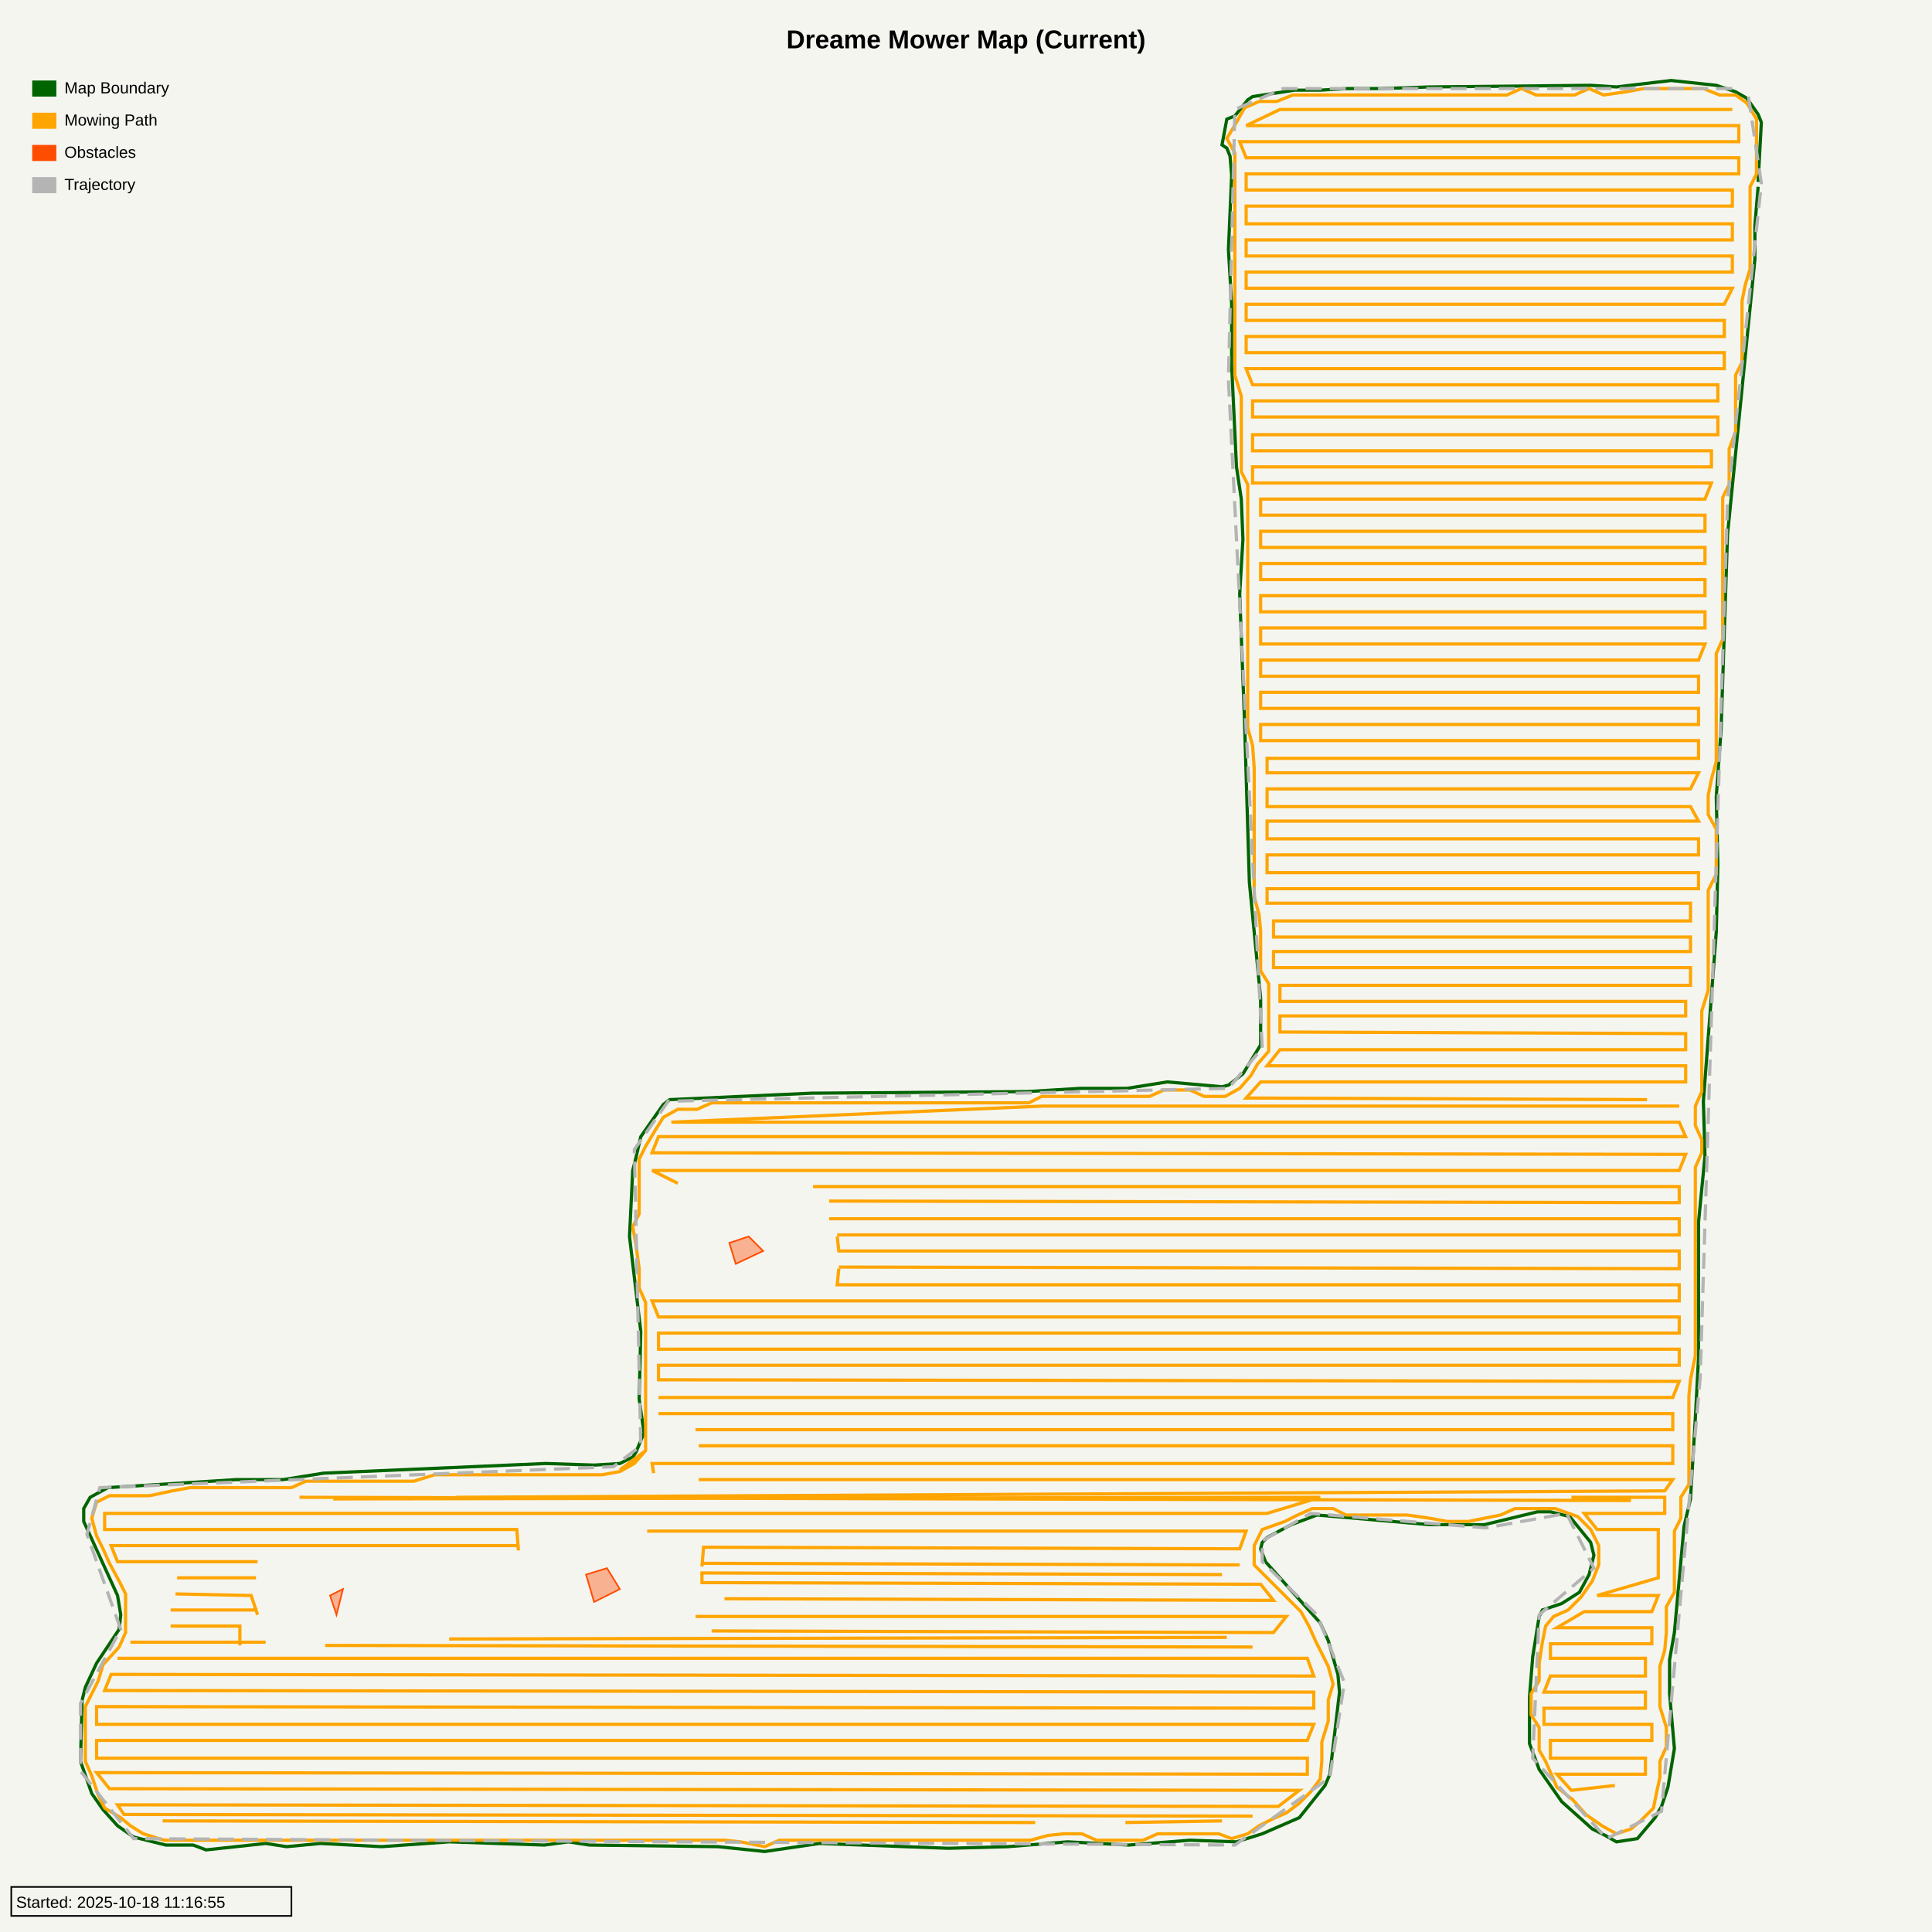
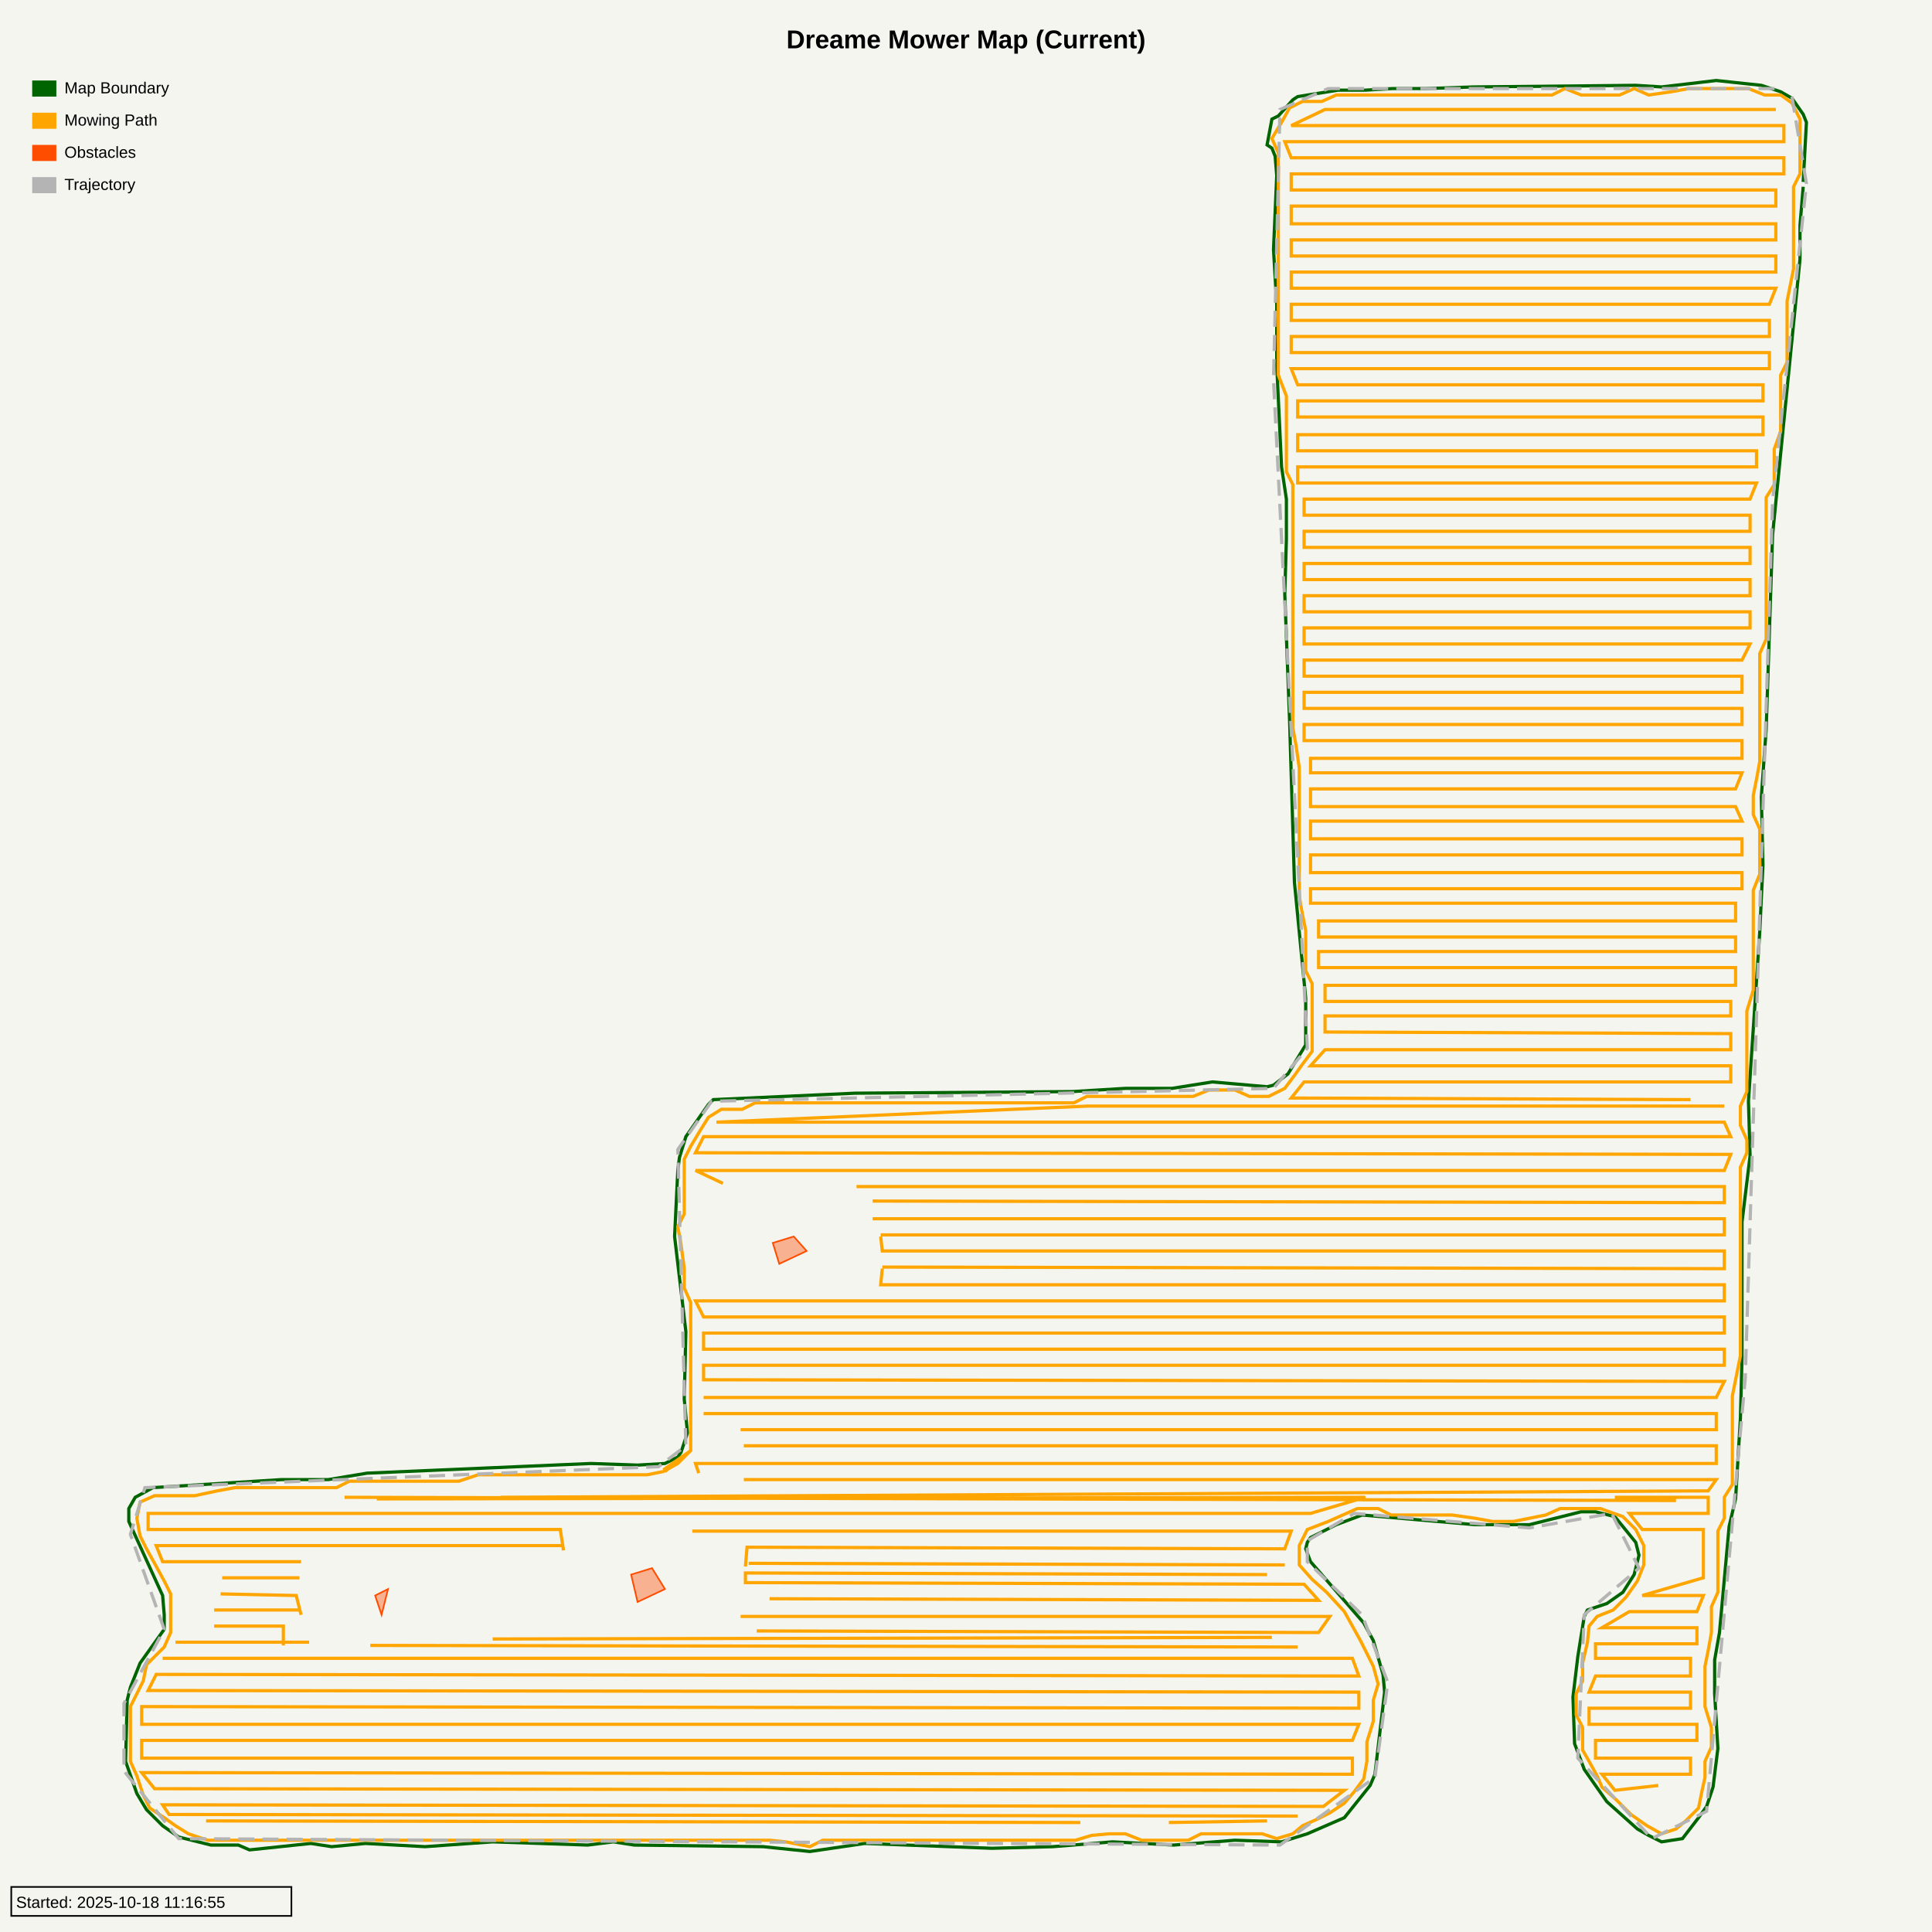
<svg xmlns="http://www.w3.org/2000/svg" width="1200" height="1200" viewBox="0 0 1200 1200">
  <rect width="100%" height="100%" fill="#f5f5f0" />
-   <path d="M 1092 113 L 1094 76 L 1092 71 L 1085 61 L 1078 57 L 1066 53 L 1038 50 L 1004 54 L 988 53 L 888 54 L 858 55 L 837 55 L 820 56 L 804 56 L 778 60 L 775 62 L 767 72 L 762 74 L 759 90 L 762 92 L 764 97 L 765 109 L 763 155 L 765 189 L 765 227 L 768 290 L 771 310 L 772 335 L 770 369 L 773 448 L 776 548 L 783 620 L 783 649 L 772 667 L 763 674 L 759 675 L 725 672 L 700 676 L 671 676 L 638 678 L 504 679 L 416 683 L 412 686 L 398 706 L 395 719 L 393 727 L 391 768 L 398 827 L 397 869 L 400 890 L 395 902 L 393 905 L 385 909 L 369 910 L 339 909 L 201 915 L 176 919 L 147 919 L 67 924 L 56 930 L 52 937 L 52 945 L 73 991 L 75 1003 L 74 1012 L 60 1033 L 53 1048 L 51 1056 L 50 1094 L 57 1114 L 64 1124 L 73 1134 L 83 1141 L 103 1146 L 120 1146 L 128 1149 L 165 1145 L 178 1147 L 199 1145 L 237 1147 L 279 1144 L 338 1146 L 353 1144 L 366 1146 L 446 1147 L 475 1150 L 509 1145 L 589 1148 L 626 1147 L 663 1144 L 701 1146 L 739 1143 L 768 1144 L 784 1139 L 807 1129 L 823 1109 L 826 1102 L 832 1051 L 831 1040 L 825 1019 L 820 1008 L 786 970 L 783 962 L 784 958 L 787 955 L 802 947 L 818 941 L 888 947 L 914 947 L 922 947 L 955 939 L 963 939 L 975 942 L 988 958 L 990 966 L 987 978 L 981 989 L 970 996 L 958 1000 L 956 1004 L 952 1029 L 950 1054 L 950 1083 L 956 1099 L 970 1119 L 989 1136 L 997 1140 L 1004 1144 L 1017 1142 L 1028 1129 L 1032 1122 L 1036 1110 L 1040 1086 L 1037 1052 L 1037 1031 L 1040 1014 L 1046 948 L 1050 931 L 1053 881 L 1055 843 L 1055 759 L 1059 718 L 1058 684 L 1066 579 L 1067 537 L 1066 495 L 1069 453 L 1073 332 L 1090 161 L 1090 140 L 1092 116" stroke="#006400" stroke-width="2" fill="none" />
-   <path d="M 1076 68 L 795 68 L 774 78 L 1080 78 L 1080 88 L 770 88 L 774 98 L 1080 98 L 1080 108 L 774 108 L 774 118 L 1076 118 L 1076 128 L 774 128 L 774 139 L 1076 139 L 1076 149 L 774 149 L 774 159 L 1076 159 L 1076 169 L 774 169 L 774 179 L 1076 179 L 1071 189 L 774 189 L 774 199 L 1071 199 L 1071 209 L 774 209 L 774 219 L 1071 219 L 1071 229 L 774 229 L 778 239 L 1067 239 L 1067 249 L 778 249 L 778 259 L 1067 259 L 1067 270 L 778 270 L 778 280 L 1063 280 L 1063 290 L 778 290 L 778 300 L 1063 300 L 1059 310 L 783 310 L 783 320 L 1059 320 L 1059 330 L 783 330 L 783 340 L 1059 340 L 1059 350 L 783 350 L 783 360 L 1059 360 L 1059 370 L 783 370 L 783 380 L 1059 380 L 1059 390 L 783 390 L 783 400 L 1059 400 L 1055 410 L 783 410 L 783 420 L 1055 420 L 1055 430 L 783 430 L 783 440 L 1055 440 L 1055 450 L 783 450 L 783 460 L 1055 460 L 1055 471 L 787 471 L 787 480 L 1055 480 L 1050 490 L 787 490 L 787 501 L 1050 501 L 1055 510 L 787 510 L 787 521 L 1055 521 L 1055 531 L 787 531 L 787 542 L 1055 542 L 1055 552 L 787 552 L 787 561 L 1050 561 L 1050 572 L 791 572 L 791 582 L 1050 582 L 1050 591 L 791 591 L 791 601 L 1050 601 L 1050 612 L 795 612 L 795 622 L 1047 622 L 1047 631 L 795 631 L 795 641 L 1047 642 L 1047 652 L 795 652 L 787 662 L 1047 662 L 1047 672 L 783 672 L 774 682 L 1023 683 M 1043 687 L 648 687 L 417 697 L 1043 697 L 1047 706 L 409 706 L 405 716 L 1047 717 L 1043 727 L 405 727 L 421 735 M 505 737 L 1043 737 L 1043 747 L 515 746 M 515 749 M 515 757 L 1043 757 L 1043 767 L 520 767 M 520 768 L 521 777 L 1043 777 L 1043 788 L 521 787 M 521 788 L 520 798 L 1043 798 L 1043 808 L 405 808 L 409 818 L 1043 818 L 1043 828 L 409 828 L 409 838 L 1043 838 L 1043 848 L 409 848 L 409 857 L 1043 858 L 1039 868 L 409 868 L 426 868 M 409 878 L 1039 878 L 1039 888 L 432 888 M 434 888 M 434 898 L 1039 898 L 1039 909 L 405 909 L 406 915 M 434 919 L 1039 919 L 1034 926 L 283 930 M 186 930 L 1013 932 M 976 930 L 1034 930 L 1034 940 L 984 940 L 992 950 L 1030 950 L 1030 980 L 992 991 L 1030 991 L 1026 1001 L 984 1001 L 967 1011 L 1026 1011 L 1026 1021 L 963 1021 L 963 1030 L 1022 1030 L 1022 1041 L 963 1041 L 959 1051 L 1022 1051 L 1022 1061 L 959 1061 L 959 1071 L 1026 1071 L 1026 1081 L 963 1081 L 963 1092 L 1022 1092 L 1022 1102 L 967 1102 L 976 1112 L 1003 1109 M 778 1128 L 77 1127 L 73 1121 L 794 1122 L 807 1112 L 68 1111 L 60 1101 L 812 1102 L 812 1092 L 60 1092 L 60 1081 L 812 1081 L 816 1071 L 60 1071 L 60 1060 L 816 1061 L 816 1051 L 65 1050 L 69 1040 L 816 1041 L 812 1030 L 73 1030 L 90 1030 M 81 1020 L 165 1020 M 149 1022 L 149 1010 L 106 1010 M 105 1012 M 106 1000 L 160 1000 M 160 1003 L 156 991 L 109 990 M 110 992 M 110 980 L 159 980 M 160 970 L 73 970 L 69 960 L 322 960 M 322 963 L 321 950 L 65 950 L 65 940 L 787 940 L 820 930 L 207 931 M 699 1132 L 759 1131 M 643 1132 L 101 1131 M 279 1018 L 762 1017 M 778 1023 L 202 1022 M 442 1013 L 791 1014 L 799 1004 L 432 1004 M 434 1004 M 450 993 L 791 994 L 783 984 L 437 983 M 436 984 L 436 977 L 759 978 M 770 972 L 437 971 M 436 973 L 437 961 L 770 962 L 774 951 L 402 951 M 401 901 L 401 888 L 401 876 L 401 863 L 401 851 L 401 834 L 401 821 L 401 809 L 397 800 L 397 788 L 395 773 L 393 762 L 397 754 L 397 742 L 397 731 L 397 720 L 401 712 L 407 702 L 412 694 L 421 689 L 433 689 L 442 685 L 454 685 L 471 685 L 484 685 L 496 685 L 509 685 L 521 685 L 534 685 L 547 685 L 559 685 L 576 685 L 589 685 L 601 685 L 614 685 L 626 685 L 639 685 L 647 681 L 660 681 L 677 681 L 689 681 L 702 681 L 714 681 L 723 677 L 739 677 L 748 681 L 761 681 L 770 676 L 777 668 L 781 661 L 788 653 L 788 641 L 788 624 L 788 611 L 783 603 L 783 590 L 783 578 L 782 568 L 779 557 L 779 544 L 779 527 L 779 515 L 779 502 L 779 490 L 779 477 L 778 463 L 775 452 L 775 439 L 775 427 L 775 418 L 775 406 L 775 393 L 775 380 L 775 368 L 775 356 L 775 348 L 775 335 L 775 322 L 775 314 L 775 301 L 771 293 L 771 281 L 771 270 L 771 258 L 771 246 L 767 233 L 767 222 L 767 209 L 767 197 L 767 185 L 767 169 L 767 156 L 767 144 L 767 132 L 767 120 L 767 107 L 767 95 L 762 86 L 768 76 L 773 67 L 782 63 L 793 63 L 803 59 L 815 59 L 828 59 L 840 59 L 857 59 L 870 59 L 882 59 L 895 59 L 908 59 L 924 59 L 936 59 L 945 55 L 954 59 L 966 59 L 978 59 L 987 55 L 996 59 L 1010 57 L 1021 55 L 1034 55 L 1046 55 L 1058 55 L 1068 59 L 1078 59 L 1085 64 L 1091 74 L 1091 86 L 1091 97 L 1091 108 L 1087 116 L 1087 132 L 1087 144 L 1087 155 L 1087 167 L 1084 177 L 1082 187 L 1082 198 L 1082 210 L 1082 225 L 1078 233 L 1078 245 L 1078 257 L 1078 268 L 1074 279 L 1074 290 L 1074 301 L 1070 309 L 1070 322 L 1070 333 L 1070 345 L 1070 358 L 1070 374 L 1070 385 L 1070 397 L 1066 406 L 1066 418 L 1066 431 L 1066 443 L 1066 456 L 1066 473 L 1063 484 L 1061 494 L 1061 506 L 1066 515 L 1066 531 L 1066 543 L 1061 553 L 1061 565 L 1061 578 L 1061 590 L 1061 603 L 1061 615 L 1057 628 L 1057 641 L 1057 653 L 1057 666 L 1057 678 L 1053 687 L 1053 699 L 1057 708 L 1057 716 L 1053 725 L 1053 737 L 1053 754 L 1053 767 L 1053 779 L 1053 792 L 1053 804 L 1053 817 L 1053 830 L 1053 842 L 1050 857 L 1049 867 L 1049 880 L 1049 893 L 1049 905 L 1049 922 L 1044 930 L 1044 943 L 1040 951 L 1040 964 L 1040 977 L 1040 989 L 1035 998 L 1035 1014 L 1034 1025 L 1031 1035 L 1031 1048 L 1031 1060 L 1035 1073 L 1035 1085 L 1031 1094 L 1031 1104 L 1029 1113 L 1027 1123 L 1019 1131 L 1013 1136 L 1004 1139 L 995 1134 L 985 1127 L 977 1118 L 967 1110 L 964 1103 L 960 1094 L 956 1087 L 956 1073 L 951 1065 L 951 1052 L 956 1044 L 956 1033 L 958 1020 L 960 1010 L 965 1004 L 974 1000 L 982 992 L 989 982 L 993 972 L 993 960 L 988 950 L 980 942 L 966 937 L 954 937 L 941 937 L 932 941 L 922 943 L 912 945 L 899 945 L 888 943 L 874 941 L 861 941 L 849 941 L 836 941 L 828 937 L 815 937 L 806 941 L 798 945 L 784 950 L 779 960 L 779 972 L 788 981 L 796 989 L 808 1001 L 813 1010 L 817 1019 L 821 1027 L 825 1035 L 828 1046 L 825 1056 L 825 1069 L 821 1082 L 821 1094 L 820 1105 L 814 1113 L 807 1120 L 799 1126 L 790 1130 L 782 1134 L 775 1139 L 765 1142 L 757 1139 L 744 1139 L 731 1139 L 719 1139 L 710 1143 L 694 1143 L 681 1143 L 672 1139 L 661 1139 L 651 1140 L 640 1143 L 627 1143 L 615 1143 L 599 1143 L 586 1143 L 574 1143 L 562 1143 L 549 1143 L 537 1143 L 525 1143 L 513 1143 L 496 1143 L 484 1143 L 475 1147 L 460 1144 L 450 1143 L 437 1143 L 425 1143 L 412 1143 L 400 1143 L 387 1143 L 374 1143 L 358 1143 L 345 1143 L 332 1143 L 320 1143 L 307 1143 L 290 1143 L 278 1143 L 265 1143 L 253 1143 L 240 1143 L 228 1143 L 215 1143 L 202 1143 L 186 1143 L 173 1143 L 160 1143 L 148 1143 L 135 1143 L 126 1143 L 114 1143 L 102 1143 L 89 1139 L 81 1134 L 75 1129 L 65 1123 L 61 1115 L 57 1103 L 53 1094 L 53 1082 L 53 1071 L 53 1060 L 57 1052 L 61 1044 L 64 1034 L 74 1023 L 78 1014 L 78 1002 L 78 990 L 74 982 L 68 971 L 64 962 L 60 954 L 57 943 L 60 933 L 68 929 L 81 929 L 93 929 L 107 926 L 118 924 L 131 924 L 144 924 L 156 924 L 169 924 L 181 924 L 190 920 L 207 920 L 219 920 L 232 920 L 244 920 L 257 920 L 270 916 L 282 916 L 295 916 L 307 916 L 320 916 L 332 916 L 345 916 L 358 916 L 374 916 L 385 914 L 394 909 L 401 901 L 385 914 M 394 909 L 401 901 L 401 888 L 401 876 L 401 863 L 401 851 L 401 834 L 401 821 L 401 809 L 397 800 L 397 788 L 395 773 L 393 762 L 397 754 L 397 742 L 397 731 L 397 720 L 401 712 L 407 702 L 412 694 L 421 689 L 433 689 L 442 685 L 454 685 L 471 685 L 484 685 L 496 685 L 509 685 L 521 685 L 534 685 L 547 685 L 559 685 L 576 685 L 589 685 L 601 685 L 614 685 L 626 685 L 639 685 L 647 681 L 660 681 L 677 681 L 689 681 L 702 681 L 714 681 L 723 677 L 739 677 L 748 681 L 761 681 L 770 676 L 777 668 L 781 661 L 788 653 L 788 641 L 788 624 L 788 611 L 783 603 L 783 590 L 783 578 L 782 568 L 779 557 L 779 544 L 779 527 L 779 515 L 779 502 L 779 490 L 779 477 L 778 463 L 775 452 L 775 439 L 775 427 L 775 418 L 775 406 L 775 393 L 775 380 L 775 368 L 775 356 L 775 348 L 775 335 L 775 322 L 775 314 L 775 301 L 771 293 L 771 281 L 771 270 L 771 258 L 771 246 L 767 233 L 767 222 L 767 209 L 767 197 L 767 185 L 767 169 L 767 156 L 767 144 L 767 132 L 767 120 L 767 107 L 767 95 L 762 86 L 768 76 L 773 67 L 782 63 L 793 63 L 803 59 L 815 59 L 828 59 L 840 59 L 857 59 L 870 59 L 882 59 L 895 59 L 908 59 L 924 59 L 936 59 L 945 55 L 954 59 L 966 59 L 978 59 L 987 55 L 996 59 L 1010 57 L 1021 55 L 1034 55 L 1046 55 L 1058 55 L 1068 59 L 1078 59 L 1085 64 L 1091 74 L 1091 86 L 1091 97 L 1091 108 L 1087 116 L 1087 132 L 1087 144 L 1087 155 L 1087 167 L 1084 177 L 1082 187 L 1082 198 L 1082 210 L 1082 225 L 1078 233 L 1078 245 L 1078 257 L 1078 268 L 1074 279 L 1074 290 L 1074 301 L 1070 309 L 1070 322 L 1070 333 L 1070 345 L 1070 358 L 1070 374 L 1070 385 L 1070 397 L 1066 406 L 1066 418 L 1066 431 L 1066 443 L 1066 456 L 1066 473 L 1063 484 L 1061 494 L 1061 506 L 1066 515 L 1066 531 L 1066 543 L 1061 553 L 1061 565 L 1061 578 L 1061 590 L 1061 603 L 1061 615 L 1057 628 L 1057 641 L 1057 653 L 1057 666 L 1057 678 L 1053 687 L 1053 699 L 1057 708 L 1057 716 L 1053 725 L 1053 737 L 1053 754 L 1053 767 L 1053 779 L 1053 792 L 1053 804 L 1053 817 L 1053 830 L 1053 842 L 1050 857 L 1049 867 L 1049 880 L 1049 893 L 1049 905 L 1049 922 L 1044 930 L 1044 943 L 1040 951 L 1040 964 L 1040 977 L 1040 989 L 1035 998 L 1035 1014 L 1034 1025 L 1031 1035 L 1031 1048 L 1031 1060 L 1035 1073 L 1035 1085 L 1031 1094 L 1031 1104 L 1029 1113 L 1027 1123 L 1019 1131 L 1013 1136 L 1004 1139 L 995 1134 L 985 1127 L 977 1118 L 967 1110 L 964 1103 L 960 1094 L 956 1087 L 956 1073 L 951 1065 L 951 1052 L 956 1044 L 956 1033 L 958 1020 L 960 1010 L 965 1004 L 974 1000 L 982 992 L 989 982 L 993 972 L 993 960 L 988 950 L 980 942 L 966 937 L 954 937 L 941 937 L 932 941 L 922 943 L 912 945 L 899 945 L 888 943 L 874 941 L 861 941 L 849 941 L 836 941 L 828 937 L 815 937 L 806 941 L 798 945 L 784 950 L 779 960 L 779 972 L 788 981 L 796 989 L 808 1001 L 813 1010 L 817 1019 L 821 1027 L 825 1035 L 828 1046 L 825 1056 L 825 1069 L 821 1082 L 821 1094 L 820 1105 L 814 1113 L 807 1120 L 799 1126 L 790 1130 L 782 1134 L 775 1139 L 765 1142 L 757 1139 L 744 1139 L 731 1139 L 719 1139 L 710 1143 L 694 1143 L 681 1143 L 672 1139 L 661 1139 L 651 1140 L 640 1143 L 627 1143 L 615 1143 L 599 1143 L 586 1143 L 574 1143 L 562 1143 L 549 1143 L 537 1143 L 525 1143 L 513 1143 L 496 1143 L 484 1143 L 475 1147 L 460 1144 L 450 1143 L 437 1143 L 425 1143 L 412 1143 L 400 1143 L 387 1143 L 374 1143 L 358 1143 L 345 1143 L 332 1143 L 320 1143 L 307 1143 L 290 1143 L 278 1143 L 265 1143 L 253 1143 L 240 1143 L 228 1143 L 215 1143 L 202 1143 L 186 1143 L 173 1143 L 160 1143 L 148 1143 L 135 1143 L 126 1143 L 114 1143 L 102 1143 L 89 1139 L 81 1134 L 75 1129 L 65 1123 L 61 1115 L 57 1103 L 53 1094 L 53 1082 L 53 1071 L 53 1060 L 57 1052 L 61 1044 L 64 1034 L 74 1023 L 78 1014 L 78 1002 L 78 990 L 74 982 L 68 971 L 64 962 L 60 954 L 57 943 L 60 933 L 68 929 L 81 929 L 93 929 L 107 926 L 118 924 L 131 924 L 144 924 L 156 924 L 169 924 L 181 924 L 190 920 L 207 920 L 219 920 L 232 920 L 244 920 L 257 920 L 270 916 L 282 916 L 295 916 L 307 916 L 320 916 L 332 916 L 345 916 L 358 916 L 374 916 L 385 914 L 394 909 L 401 901 L 385 913" stroke="#ffa500" stroke-width="2" fill="none" />
-   <polygon points="457,785 453,772 465,768 474,777" fill="#ff4d0065" stroke="#ff4d00" />
-   <polygon points="369,995 364,978 377,974 385,987" fill="#ff4d0065" stroke="#ff4d00" />
-   <polygon points="209,1003 205,991 213,987" fill="#ff4d0065" stroke="#ff4d00" />
-   <path d="M 1086 60 L 1094 114 L 1073 311 L 1056 856 L 1032 1125 L 998 1142 L 952 1092 L 956 1003 L 990 974 L 973 940 L 923 949 L 814 940 L 784 957 L 784 970 L 818 1003 L 835 1045 L 826 1104 L 767 1146 L 83 1142 L 50 1100 L 50 1058 L 75 1012 L 54 953 L 62 924 L 381 911 L 398 898 L 394 714 L 415 684 L 763 676 L 784 651 L 763 236 L 767 68 L 797 55 L 1077 55" stroke="#b4b4b4" stroke-width="2" stroke-dasharray="10,5" fill="none" />
+   <path d="M 1120 113 L 1122 76 L 1120 71 L 1113 61 L 1106 57 L 1094 53 L 1066 50 L 1032 54 L 1016 53 L 915 54 L 886 55 L 865 55 L 848 56 L 831 56 L 806 60 L 803 62 L 794 72 L 790 74 L 787 90 L 790 92 L 792 97 L 793 109 L 791 155 L 793 189 L 793 227 L 796 290 L 799 310 L 799 335 L 798 369 L 801 448 L 804 548 L 811 620 L 811 649 L 800 667 L 791 674 L 787 675 L 753 672 L 728 676 L 699 676 L 666 678 L 531 679 L 443 683 L 440 686 L 426 706 L 422 719 L 421 727 L 419 768 L 426 827 L 425 869 L 427 890 L 423 902 L 421 905 L 413 909 L 396 910 L 367 909 L 228 915 L 204 919 L 175 919 L 95 924 L 84 930 L 80 937 L 80 945 L 101 991 L 102 1003 L 102 1012 L 87 1033 L 81 1048 L 79 1056 L 78 1094 L 85 1114 L 91 1124 L 101 1134 L 111 1141 L 131 1146 L 148 1146 L 155 1149 L 193 1145 L 206 1147 L 227 1145 L 264 1147 L 306 1144 L 365 1146 L 381 1144 L 394 1146 L 474 1147 L 503 1150 L 537 1145 L 616 1148 L 654 1147 L 691 1144 L 729 1146 L 767 1143 L 796 1144 L 812 1139 L 835 1129 L 851 1109 L 854 1102 L 860 1051 L 859 1040 L 853 1019 L 847 1008 L 814 970 L 811 962 L 812 958 L 814 955 L 830 947 L 846 941 L 916 947 L 941 947 L 950 947 L 982 939 L 991 939 L 1003 942 L 1016 958 L 1018 966 L 1015 978 L 1008 989 L 998 996 L 986 1000 L 984 1004 L 980 1029 L 977 1054 L 978 1083 L 984 1099 L 998 1119 L 1017 1136 L 1024 1140 L 1032 1144 L 1045 1142 L 1055 1129 L 1060 1122 L 1064 1110 L 1067 1086 L 1065 1052 L 1065 1031 L 1068 1014 L 1074 948 L 1078 931 L 1081 881 L 1082 843 L 1082 759 L 1087 718 L 1086 684 L 1093 579 L 1095 537 L 1094 495 L 1097 453 L 1101 332 L 1118 161 L 1118 140 L 1120 116" stroke="#006400" stroke-width="2" fill="none" />
+   <path d="M 1103 68 L 823 68 L 802 78 L 1108 78 L 1108 88 L 798 88 L 802 98 L 1108 98 L 1108 108 L 802 108 L 802 118 L 1103 118 L 1103 128 L 802 128 L 802 139 L 1103 139 L 1103 149 L 802 149 L 802 159 L 1103 159 L 1103 169 L 802 169 L 802 179 L 1103 179 L 1099 189 L 802 189 L 802 199 L 1099 199 L 1099 209 L 802 209 L 802 219 L 1099 219 L 1099 229 L 802 229 L 806 239 L 1095 239 L 1095 249 L 806 249 L 806 259 L 1095 259 L 1095 270 L 806 270 L 806 280 L 1091 280 L 1091 290 L 806 290 L 806 300 L 1091 300 L 1087 310 L 810 310 L 810 320 L 1087 320 L 1087 330 L 810 330 L 810 340 L 1087 340 L 1087 350 L 810 350 L 810 360 L 1087 360 L 1087 370 L 810 370 L 810 380 L 1087 380 L 1087 390 L 810 390 L 810 400 L 1087 400 L 1082 410 L 810 410 L 810 420 L 1082 420 L 1082 430 L 810 430 L 810 440 L 1082 440 L 1082 450 L 810 450 L 810 460 L 1082 460 L 1082 471 L 814 471 L 814 480 L 1082 480 L 1078 490 L 814 490 L 814 501 L 1078 501 L 1082 510 L 814 510 L 814 521 L 1082 521 L 1082 531 L 814 531 L 814 542 L 1082 542 L 1082 552 L 814 552 L 814 561 L 1078 561 L 1078 572 L 819 572 L 819 582 L 1078 582 L 1078 591 L 819 591 L 819 601 L 1078 601 L 1078 612 L 823 612 L 823 622 L 1075 622 L 1075 631 L 823 631 L 823 641 L 1075 642 L 1075 652 L 823 652 L 814 662 L 1075 662 L 1075 672 L 810 672 L 802 682 L 1050 683 M 1071 687 L 676 687 L 445 697 L 1071 697 L 1075 706 L 437 706 L 432 716 L 1075 717 L 1071 727 L 432 727 L 449 735 M 532 737 L 1071 737 L 1071 747 L 542 746 M 542 749 M 542 757 L 1071 757 L 1071 767 L 547 767 M 547 768 L 548 777 L 1071 777 L 1071 788 L 548 787 M 548 788 L 547 798 L 1071 798 L 1071 808 L 432 808 L 437 818 L 1071 818 L 1071 828 L 437 828 L 437 838 L 1071 838 L 1071 848 L 437 848 L 437 857 L 1071 858 L 1066 868 L 437 868 L 453 868 M 437 878 L 1066 878 L 1066 888 L 460 888 M 462 888 M 462 898 L 1066 898 L 1066 909 L 432 909 L 434 915 M 462 919 L 1066 919 L 1061 926 L 311 930 M 214 930 L 1041 932 M 1003 930 L 1061 930 L 1061 940 L 1012 940 L 1020 950 L 1058 950 L 1058 980 L 1020 991 L 1058 991 L 1054 1001 L 1012 1001 L 995 1011 L 1054 1011 L 1054 1021 L 991 1021 L 991 1030 L 1050 1030 L 1050 1041 L 991 1041 L 987 1051 L 1050 1051 L 1050 1061 L 987 1061 L 987 1071 L 1054 1071 L 1054 1081 L 991 1081 L 991 1092 L 1050 1092 L 1050 1102 L 995 1102 L 1003 1112 L 1030 1109 M 806 1128 L 105 1127 L 101 1121 L 822 1122 L 835 1112 L 96 1111 L 88 1101 L 840 1102 L 840 1092 L 88 1092 L 88 1081 L 840 1081 L 844 1071 L 88 1071 L 88 1060 L 844 1061 L 844 1051 L 92 1050 L 97 1040 L 844 1041 L 840 1030 L 101 1030 L 118 1030 M 109 1020 L 192 1020 M 176 1022 L 176 1010 L 133 1010 M 133 1012 M 133 1000 L 187 1000 M 187 1003 L 184 991 L 137 990 M 138 992 M 138 980 L 186 980 M 187 970 L 101 970 L 97 960 L 349 960 M 350 963 L 348 950 L 92 950 L 92 940 L 814 940 L 848 930 L 234 931 M 726 1132 L 787 1131 M 671 1132 L 128 1131 M 306 1018 L 790 1017 M 806 1023 L 230 1022 M 470 1013 L 819 1014 L 826 1004 L 460 1004 M 462 1004 M 478 993 L 819 994 L 810 984 L 464 983 M 463 984 L 463 977 L 787 978 M 798 972 L 465 971 M 463 973 L 464 961 L 798 962 L 802 951 L 430 951 M 429 901 L 429 888 L 429 876 L 429 863 L 429 851 L 429 834 L 429 821 L 429 809 L 425 800 L 425 788 L 423 773 L 421 762 L 425 754 L 425 742 L 425 731 L 425 720 L 429 712 L 435 702 L 440 694 L 448 689 L 461 689 L 469 685 L 482 685 L 499 685 L 511 685 L 524 685 L 537 685 L 549 685 L 562 685 L 574 685 L 587 685 L 604 685 L 616 685 L 629 685 L 641 685 L 654 685 L 667 685 L 675 681 L 688 681 L 704 681 L 717 681 L 730 681 L 741 681 L 751 677 L 767 677 L 776 681 L 788 681 L 798 676 L 804 668 L 809 661 L 815 653 L 815 641 L 815 624 L 815 611 L 811 603 L 811 590 L 811 578 L 809 568 L 807 557 L 807 544 L 807 527 L 807 515 L 807 502 L 807 490 L 807 477 L 805 463 L 803 452 L 803 439 L 803 427 L 803 418 L 803 406 L 803 393 L 803 380 L 803 368 L 803 356 L 803 348 L 803 335 L 803 322 L 803 314 L 803 301 L 799 293 L 799 281 L 799 270 L 799 258 L 799 246 L 794 233 L 794 222 L 794 209 L 794 197 L 794 185 L 794 169 L 794 156 L 794 144 L 794 132 L 794 120 L 794 107 L 794 95 L 790 86 L 796 76 L 801 67 L 809 63 L 821 63 L 830 59 L 843 59 L 856 59 L 868 59 L 885 59 L 898 59 L 910 59 L 923 59 L 935 59 L 952 59 L 964 59 L 972 55 L 982 59 L 994 59 L 1006 59 L 1015 55 L 1024 59 L 1038 57 L 1049 55 L 1061 55 L 1074 55 L 1086 55 L 1096 59 L 1106 59 L 1113 64 L 1118 74 L 1118 86 L 1118 97 L 1118 108 L 1114 116 L 1114 132 L 1114 144 L 1114 155 L 1114 167 L 1112 177 L 1110 187 L 1110 198 L 1110 210 L 1110 225 L 1106 233 L 1106 245 L 1106 257 L 1106 268 L 1102 279 L 1102 290 L 1102 301 L 1097 309 L 1097 322 L 1097 333 L 1097 345 L 1097 358 L 1097 374 L 1097 385 L 1097 397 L 1093 406 L 1093 418 L 1093 431 L 1093 443 L 1093 456 L 1093 473 L 1091 484 L 1089 494 L 1089 506 L 1093 515 L 1093 531 L 1093 543 L 1089 553 L 1089 565 L 1089 578 L 1089 590 L 1089 603 L 1089 615 L 1085 628 L 1085 641 L 1085 653 L 1085 666 L 1085 678 L 1081 687 L 1081 699 L 1085 708 L 1085 716 L 1081 725 L 1081 737 L 1081 754 L 1081 767 L 1081 779 L 1081 792 L 1081 804 L 1081 817 L 1081 830 L 1081 842 L 1078 857 L 1076 867 L 1076 880 L 1076 893 L 1076 905 L 1076 922 L 1071 930 L 1071 943 L 1067 951 L 1067 964 L 1067 977 L 1067 989 L 1063 998 L 1063 1014 L 1061 1025 L 1059 1035 L 1059 1048 L 1059 1060 L 1063 1073 L 1063 1085 L 1059 1094 L 1059 1104 L 1057 1113 L 1055 1123 L 1047 1131 L 1041 1136 L 1032 1139 L 1023 1134 L 1013 1127 L 1004 1118 L 995 1110 L 992 1103 L 987 1094 L 983 1087 L 983 1073 L 979 1065 L 979 1052 L 983 1044 L 983 1033 L 986 1020 L 987 1010 L 992 1004 L 1002 1000 L 1010 992 L 1017 982 L 1021 972 L 1021 960 L 1016 950 L 1008 942 L 994 937 L 982 937 L 969 937 L 960 941 L 950 943 L 940 945 L 927 945 L 916 943 L 902 941 L 889 941 L 877 941 L 864 941 L 856 937 L 843 937 L 834 941 L 825 945 L 812 950 L 807 960 L 807 972 L 815 981 L 824 989 L 835 1001 L 840 1010 L 845 1019 L 849 1027 L 853 1035 L 856 1046 L 853 1056 L 853 1069 L 849 1082 L 849 1094 L 847 1105 L 841 1113 L 835 1120 L 826 1126 L 818 1130 L 809 1134 L 803 1139 L 793 1142 L 784 1139 L 772 1139 L 759 1139 L 746 1139 L 738 1143 L 721 1143 L 709 1143 L 699 1139 L 689 1139 L 678 1140 L 668 1143 L 655 1143 L 642 1143 L 626 1143 L 614 1143 L 602 1143 L 589 1143 L 577 1143 L 565 1143 L 552 1143 L 541 1143 L 524 1143 L 511 1143 L 503 1147 L 488 1144 L 478 1143 L 465 1143 L 453 1143 L 440 1143 L 427 1143 L 415 1143 L 402 1143 L 385 1143 L 373 1143 L 360 1143 L 348 1143 L 335 1143 L 318 1143 L 306 1143 L 293 1143 L 280 1143 L 268 1143 L 255 1143 L 243 1143 L 230 1143 L 213 1143 L 201 1143 L 188 1143 L 175 1143 L 163 1143 L 154 1143 L 142 1143 L 129 1143 L 117 1139 L 109 1134 L 102 1129 L 93 1123 L 89 1115 L 85 1103 L 81 1094 L 81 1082 L 81 1071 L 81 1060 L 85 1052 L 89 1044 L 91 1034 L 102 1023 L 106 1014 L 106 1002 L 106 990 L 102 982 L 96 971 L 91 962 L 87 954 L 85 943 L 87 933 L 96 929 L 108 929 L 121 929 L 135 926 L 146 924 L 159 924 L 171 924 L 184 924 L 196 924 L 209 924 L 217 920 L 234 920 L 247 920 L 259 920 L 272 920 L 285 920 L 297 916 L 310 916 L 322 916 L 335 916 L 348 916 L 360 916 L 373 916 L 385 916 L 402 916 L 412 914 L 421 909 L 429 901 L 413 914 M 421 909 L 429 901 L 429 888 L 429 876 L 429 863 L 429 851 L 429 834 L 429 821 L 429 809 L 425 800 L 425 788 L 423 773 L 421 762 L 425 754 L 425 742 L 425 731 L 425 720 L 429 712 L 435 702 L 440 694 L 448 689 L 461 689 L 469 685 L 482 685 L 499 685 L 511 685 L 524 685 L 537 685 L 549 685 L 562 685 L 574 685 L 587 685 L 604 685 L 616 685 L 629 685 L 641 685 L 654 685 L 667 685 L 675 681 L 688 681 L 704 681 L 717 681 L 730 681 L 741 681 L 751 677 L 767 677 L 776 681 L 788 681 L 798 676 L 804 668 L 809 661 L 815 653 L 815 641 L 815 624 L 815 611 L 811 603 L 811 590 L 811 578 L 809 568 L 807 557 L 807 544 L 807 527 L 807 515 L 807 502 L 807 490 L 807 477 L 805 463 L 803 452 L 803 439 L 803 427 L 803 418 L 803 406 L 803 393 L 803 380 L 803 368 L 803 356 L 803 348 L 803 335 L 803 322 L 803 314 L 803 301 L 799 293 L 799 281 L 799 270 L 799 258 L 799 246 L 794 233 L 794 222 L 794 209 L 794 197 L 794 185 L 794 169 L 794 156 L 794 144 L 794 132 L 794 120 L 794 107 L 794 95 L 790 86 L 796 76 L 801 67 L 809 63 L 821 63 L 830 59 L 843 59 L 856 59 L 868 59 L 885 59 L 898 59 L 910 59 L 923 59 L 935 59 L 952 59 L 964 59 L 972 55 L 982 59 L 994 59 L 1006 59 L 1015 55 L 1024 59 L 1038 57 L 1049 55 L 1061 55 L 1074 55 L 1086 55 L 1096 59 L 1106 59 L 1113 64 L 1118 74 L 1118 86 L 1118 97 L 1118 108 L 1114 116 L 1114 132 L 1114 144 L 1114 155 L 1114 167 L 1112 177 L 1110 187 L 1110 198 L 1110 210 L 1110 225 L 1106 233 L 1106 245 L 1106 257 L 1106 268 L 1102 279 L 1102 290 L 1102 301 L 1097 309 L 1097 322 L 1097 333 L 1097 345 L 1097 358 L 1097 374 L 1097 385 L 1097 397 L 1093 406 L 1093 418 L 1093 431 L 1093 443 L 1093 456 L 1093 473 L 1091 484 L 1089 494 L 1089 506 L 1093 515 L 1093 531 L 1093 543 L 1089 553 L 1089 565 L 1089 578 L 1089 590 L 1089 603 L 1089 615 L 1085 628 L 1085 641 L 1085 653 L 1085 666 L 1085 678 L 1081 687 L 1081 699 L 1085 708 L 1085 716 L 1081 725 L 1081 737 L 1081 754 L 1081 767 L 1081 779 L 1081 792 L 1081 804 L 1081 817 L 1081 830 L 1081 842 L 1078 857 L 1076 867 L 1076 880 L 1076 893 L 1076 905 L 1076 922 L 1071 930 L 1071 943 L 1067 951 L 1067 964 L 1067 977 L 1067 989 L 1063 998 L 1063 1014 L 1061 1025 L 1059 1035 L 1059 1048 L 1059 1060 L 1063 1073 L 1063 1085 L 1059 1094 L 1059 1104 L 1057 1113 L 1055 1123 L 1047 1131 L 1041 1136 L 1032 1139 L 1023 1134 L 1013 1127 L 1004 1118 L 995 1110 L 992 1103 L 987 1094 L 983 1087 L 983 1073 L 979 1065 L 979 1052 L 983 1044 L 983 1033 L 986 1020 L 987 1010 L 992 1004 L 1002 1000 L 1010 992 L 1017 982 L 1021 972 L 1021 960 L 1016 950 L 1008 942 L 994 937 L 982 937 L 969 937 L 960 941 L 950 943 L 940 945 L 927 945 L 916 943 L 902 941 L 889 941 L 877 941 L 864 941 L 856 937 L 843 937 L 834 941 L 825 945 L 812 950 L 807 960 L 807 972 L 815 981 L 824 989 L 835 1001 L 840 1010 L 845 1019 L 849 1027 L 853 1035 L 856 1046 L 853 1056 L 853 1069 L 849 1082 L 849 1094 L 847 1105 L 841 1113 L 835 1120 L 826 1126 L 818 1130 L 809 1134 L 803 1139 L 793 1142 L 784 1139 L 772 1139 L 759 1139 L 746 1139 L 738 1143 L 721 1143 L 709 1143 L 699 1139 L 689 1139 L 678 1140 L 668 1143 L 655 1143 L 642 1143 L 626 1143 L 614 1143 L 602 1143 L 589 1143 L 577 1143 L 565 1143 L 552 1143 L 541 1143 L 524 1143 L 511 1143 L 503 1147 L 488 1144 L 478 1143 L 465 1143 L 453 1143 L 440 1143 L 427 1143 L 415 1143 L 402 1143 L 385 1143 L 373 1143 L 360 1143 L 348 1143 L 335 1143 L 318 1143 L 306 1143 L 293 1143 L 280 1143 L 268 1143 L 255 1143 L 243 1143 L 230 1143 L 213 1143 L 201 1143 L 188 1143 L 175 1143 L 163 1143 L 154 1143 L 142 1143 L 129 1143 L 117 1139 L 109 1134 L 102 1129 L 93 1123 L 89 1115 L 85 1103 L 81 1094 L 81 1082 L 81 1071 L 81 1060 L 85 1052 L 89 1044 L 91 1034 L 102 1023 L 106 1014 L 106 1002 L 106 990 L 102 982 L 96 971 L 91 962 L 87 954 L 85 943 L 87 933 L 96 929 L 108 929 L 121 929 L 135 926 L 146 924 L 159 924 L 171 924 L 184 924 L 196 924 L 209 924 L 217 920 L 234 920 L 247 920 L 259 920 L 272 920 L 285 920 L 297 916 L 310 916 L 322 916 L 335 916 L 348 916 L 360 916 L 373 916 L 385 916 L 402 916 L 412 914 L 421 909 L 429 901 L 412 913" stroke="#ffa500" stroke-width="2" fill="none" />
+   <polygon points="484,785 480,772 493,768 501,777" fill="#ff4d0065" stroke="#ff4d00" />
+   <polygon points="396,995 392,978 405,974 413,987" fill="#ff4d0065" stroke="#ff4d00" />
+   <polygon points="237,1003 233,991 241,987" fill="#ff4d0065" stroke="#ff4d00" />
+   <path d="M 1113 60 L 1122 114 L 1101 311 L 1084 856 L 1060 1125 L 1026 1142 L 980 1092 L 984 1003 L 1018 974 L 1001 940 L 950 949 L 841 940 L 812 957 L 812 970 L 846 1003 L 862 1045 L 854 1104 L 795 1146 L 111 1142 L 77 1100 L 77 1058 L 102 1012 L 81 953 L 90 924 L 409 911 L 426 898 L 421 714 L 442 684 L 791 676 L 812 651 L 791 236 L 795 68 L 825 55 L 1105 55" stroke="#b4b4b4" stroke-width="2" stroke-dasharray="10,5" fill="none" />
  <text x="600" y="30" font-family="Arial, sans-serif" font-size="16" font-weight="bold" fill="#000000" text-anchor="middle">Dreame Mower Map (Current)</text>
  <rect x="20" y="50" width="15" height="10" fill="#006400" />
  <text x="40" y="58" font-family="Arial, sans-serif" font-size="10" fill="#000000">Map Boundary</text>
  <rect x="20" y="70" width="15" height="10" fill="#ffa500" />
  <text x="40" y="78" font-family="Arial, sans-serif" font-size="10" fill="#000000">Mowing Path</text>
  <rect x="20" y="90" width="15" height="10" fill="#ff4d00" />
  <text x="40" y="98" font-family="Arial, sans-serif" font-size="10" fill="#000000">Obstacles</text>
  <rect x="20" y="110" width="15" height="10" fill="#b4b4b4" />
  <text x="40" y="118" font-family="Arial, sans-serif" font-size="10" fill="#000000">Trajectory</text>
  <g>
    <rect x="7" y="1172" width="174.0" height="18" fill="#f5f5f0" stroke="#000000" />
    <text x="10" y="1185" font-family="Arial, sans-serif" font-size="10" fill="#000000">Started: 2025-10-18 11:16:55</text>
  </g>
</svg>
